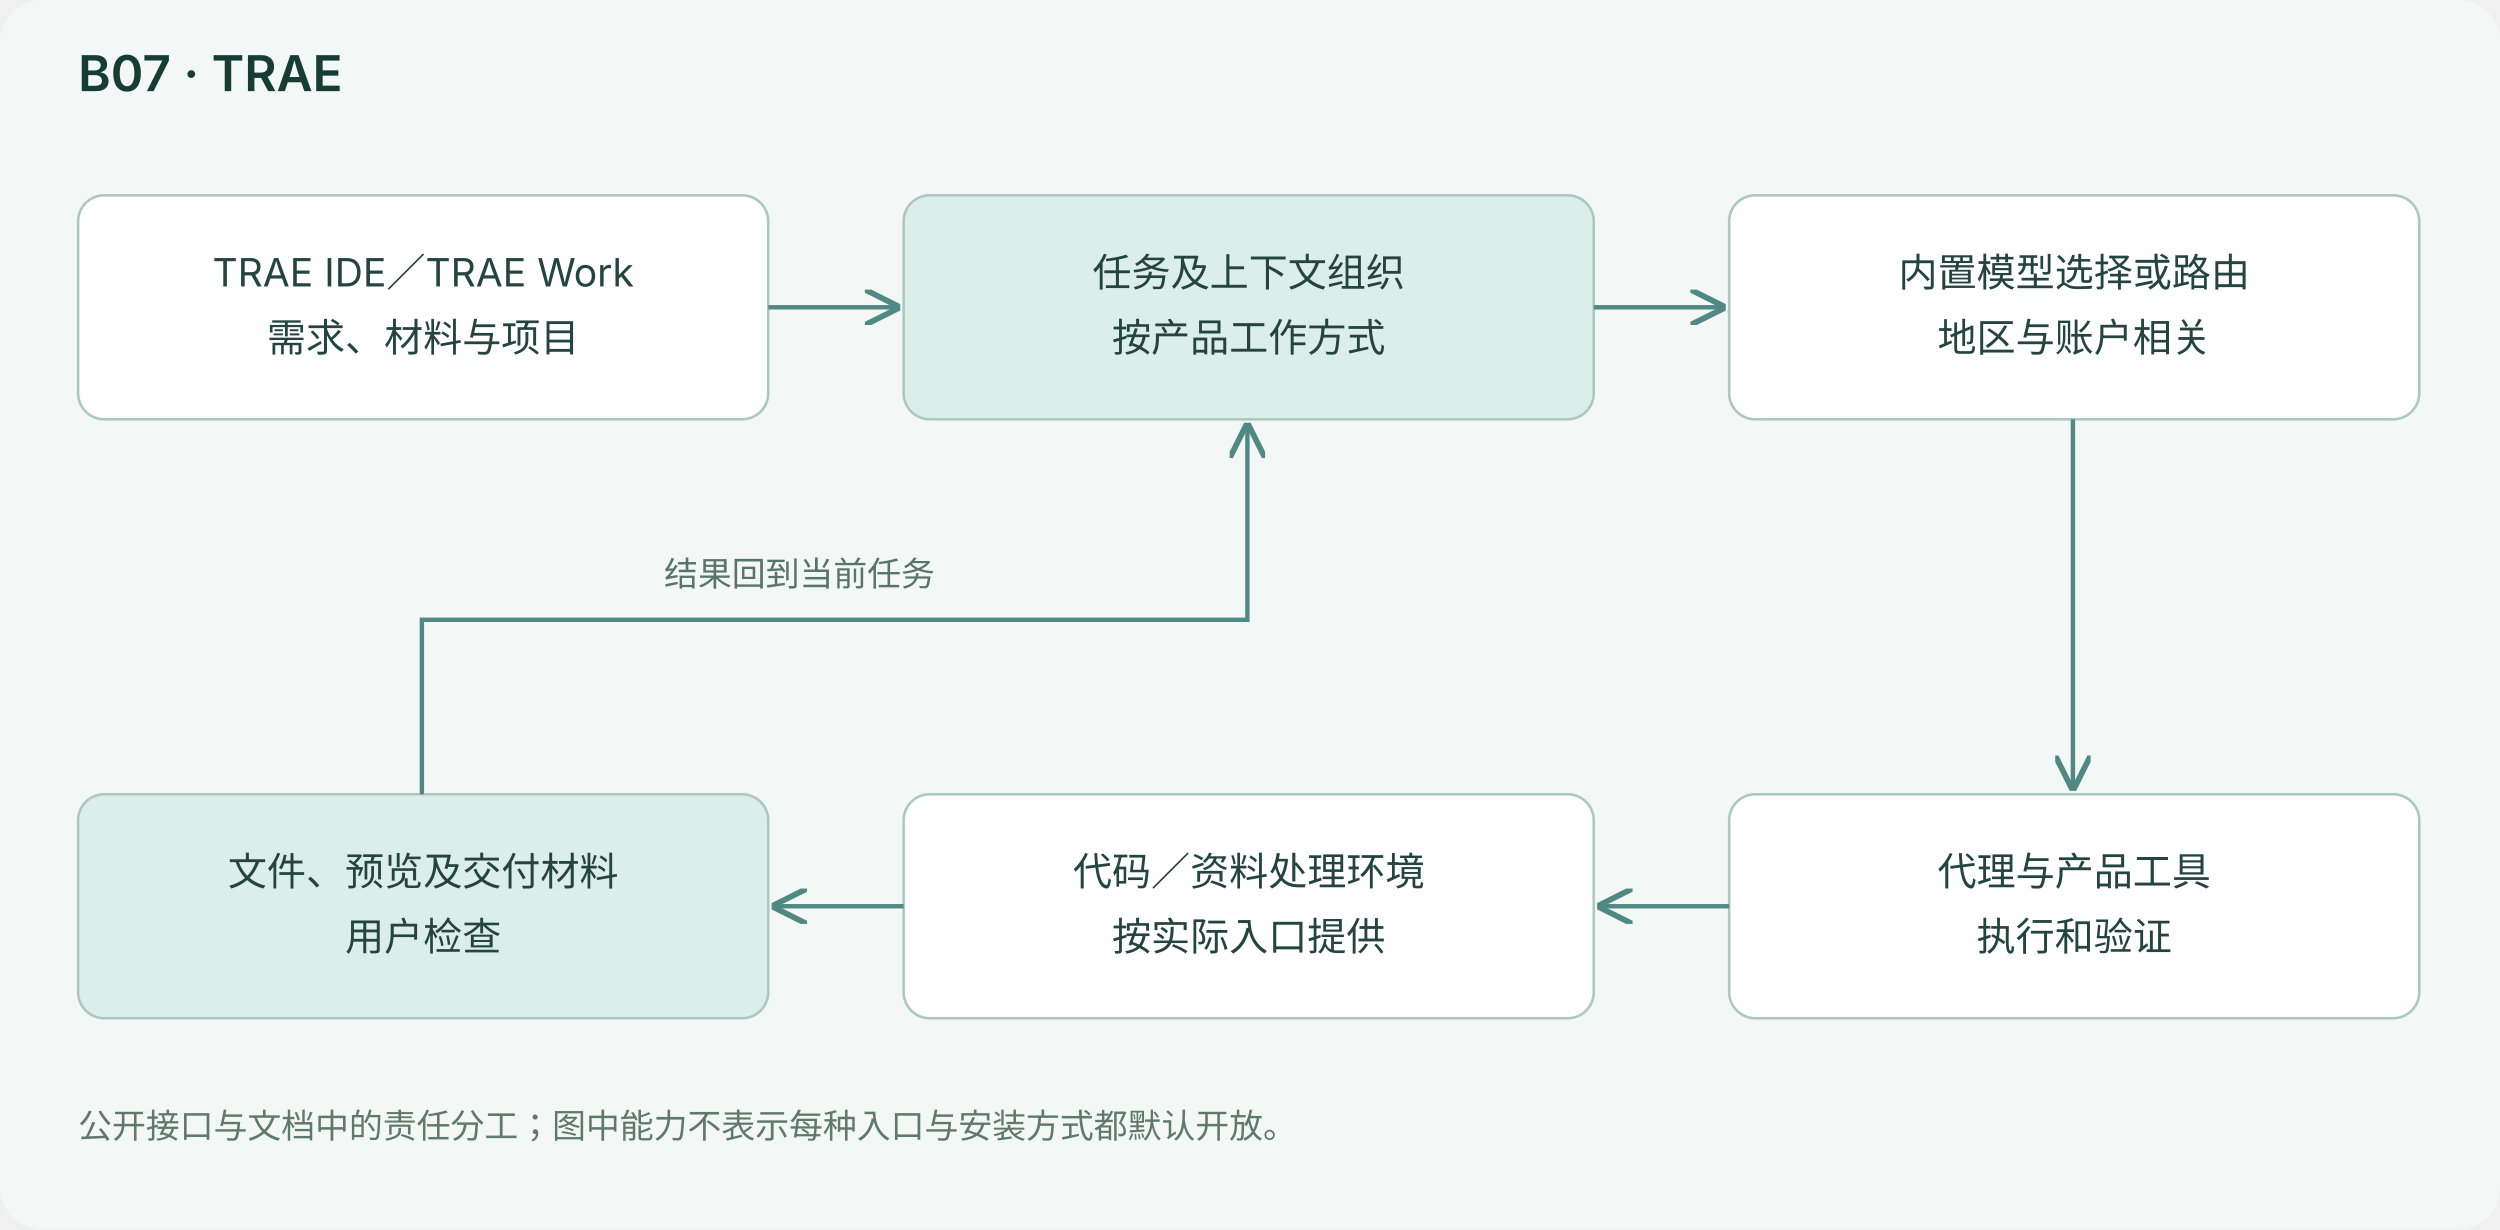
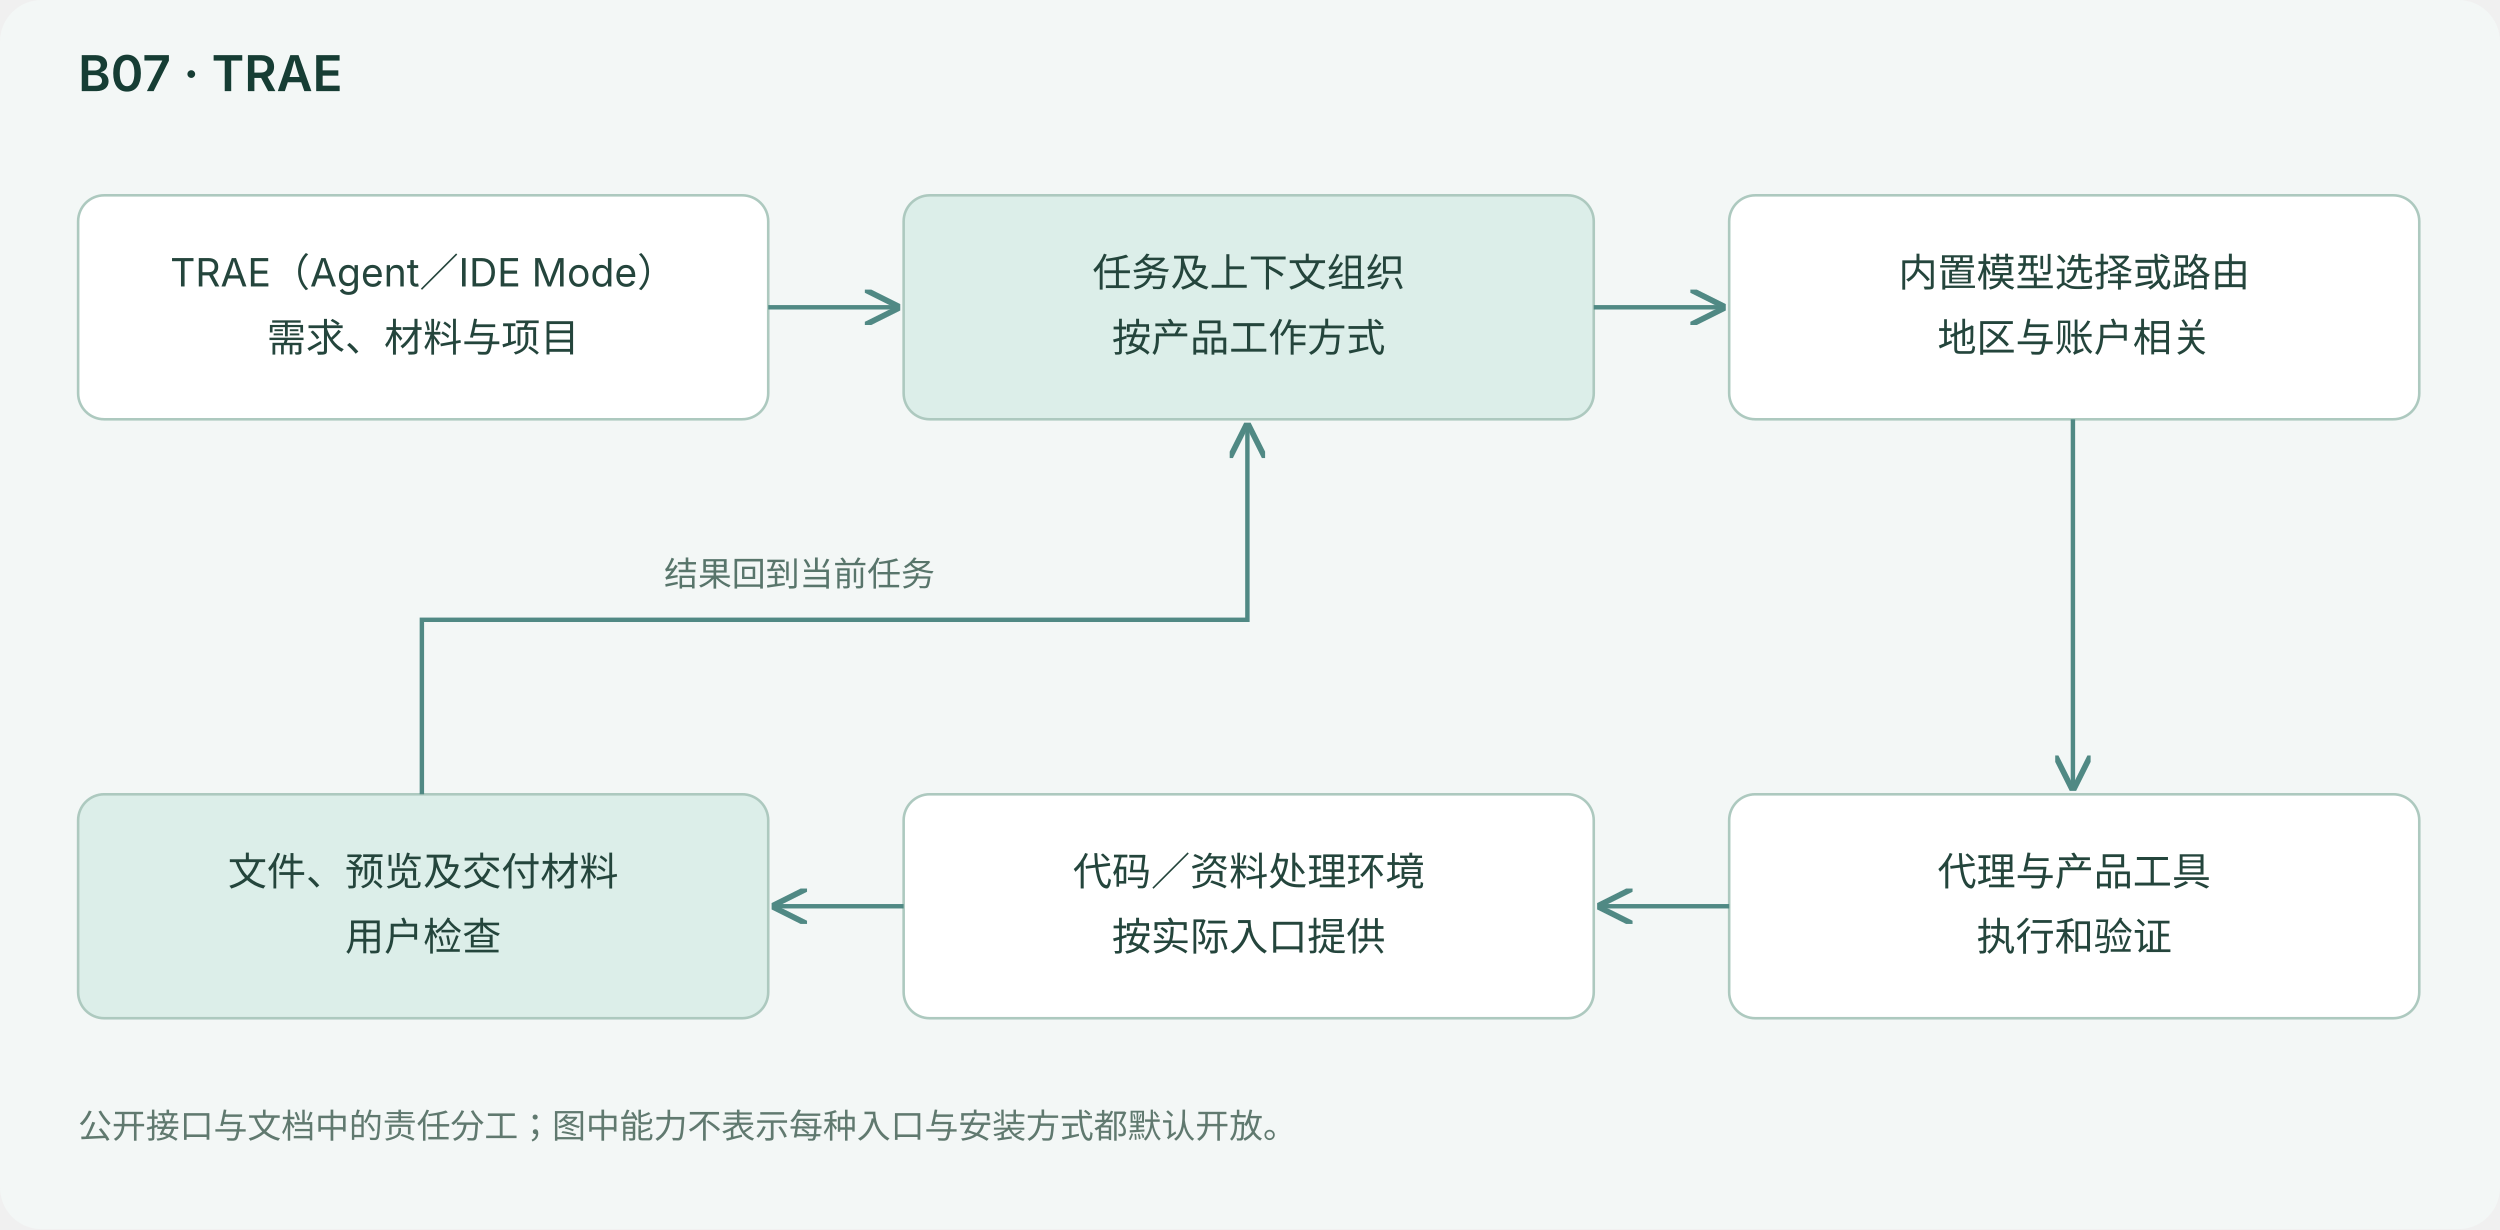
<svg xmlns="http://www.w3.org/2000/svg" viewBox="0 0 960 472" role="img" aria-label="B07 TRAE 架构示意">
  <defs>
    <marker id="arrow" markerWidth="8" markerHeight="8" refX="7" refY="4" orient="auto">
      <path d="M0 0 L8 4 L0 8" fill="none" stroke="#508984" stroke-width="1.3" />
    </marker>
  </defs>
  <style>text{font-family:system-ui,-apple-system,'PingFang SC','Microsoft YaHei',sans-serif}</style>
  <rect width="960" height="472" rx="16" fill="#f3f7f6" />
  <text x="30" y="35" font-size="19" font-weight="600" fill="#163d34">B07 · TRAE</text>
  <rect x="30" y="75" width="265" height="86" rx="10" fill="#ffffff" stroke="#adc9bf" />
-   <text x="162.5" y="110" text-anchor="middle" font-size="15" fill="#24453c">TRAE IDE／TRAE Work</text>
+   <text x="162.5" y="110" text-anchor="middle" font-size="15" fill="#24453c">TRAE（Agent／IDE Mode）</text>
  <text x="162.5" y="135" text-anchor="middle" font-size="15" fill="#24453c">需求、材料与项目</text>
  <rect x="347" y="75" width="265" height="86" rx="10" fill="#dceee9" stroke="#adc9bf" />
  <text x="479.5" y="110" text-anchor="middle" font-size="15" fill="#24453c">任务及上下文组织</text>
  <text x="479.5" y="135" text-anchor="middle" font-size="15" fill="#24453c">按产品工作方式</text>
  <rect x="664" y="75" width="265" height="86" rx="10" fill="#ffffff" stroke="#adc9bf" />
  <text x="796.5" y="110" text-anchor="middle" font-size="15" fill="#24453c">内置模型选择或路由</text>
  <text x="796.5" y="135" text-anchor="middle" font-size="15" fill="#24453c">地区与账户相关</text>
  <rect x="30" y="305" width="265" height="86" rx="10" fill="#dceee9" stroke="#adc9bf" />
  <text x="162.5" y="340" text-anchor="middle" font-size="15" fill="#24453c">文件、预览及交付材料</text>
  <text x="162.5" y="365" text-anchor="middle" font-size="15" fill="#24453c">用户检查</text>
  <rect x="347" y="305" width="265" height="86" rx="10" fill="#ffffff" stroke="#adc9bf" />
  <text x="479.5" y="340" text-anchor="middle" font-size="15" fill="#24453c">代码／资料处理环境</text>
  <text x="479.5" y="365" text-anchor="middle" font-size="15" fill="#24453c">按实际入口提供</text>
  <rect x="664" y="305" width="265" height="86" rx="10" fill="#ffffff" stroke="#adc9bf" />
  <text x="796.5" y="340" text-anchor="middle" font-size="15" fill="#24453c">代理与产品工具</text>
  <text x="796.5" y="365" text-anchor="middle" font-size="15" fill="#24453c">执行和验证</text>
  <path d="M295 118 H344" fill="none" stroke="#508984" stroke-width="1.7" marker-end="url(#arrow)" />
  <path d="M612 118 H661" fill="none" stroke="#508984" stroke-width="1.7" marker-end="url(#arrow)" />
  <path d="M796 161 V302" fill="none" stroke="#508984" stroke-width="1.7" marker-end="url(#arrow)" />
  <path d="M664 348 H615" fill="none" stroke="#508984" stroke-width="1.7" marker-end="url(#arrow)" />
  <path d="M347 348 H298" fill="none" stroke="#508984" stroke-width="1.7" marker-end="url(#arrow)" />
  <path d="M162 305 V238 H479 V164" fill="none" stroke="#508984" stroke-width="1.7" marker-end="url(#arrow)" />
  <text x="255" y="225" font-size="13" fill="#58756b">结果回到当前任务</text>
  <text x="30" y="437" font-size="13" fill="#60796f">公开接口与文档中的责任分工；图中能力不表示每种入口与安装方式都默认开放。</text>
</svg>
